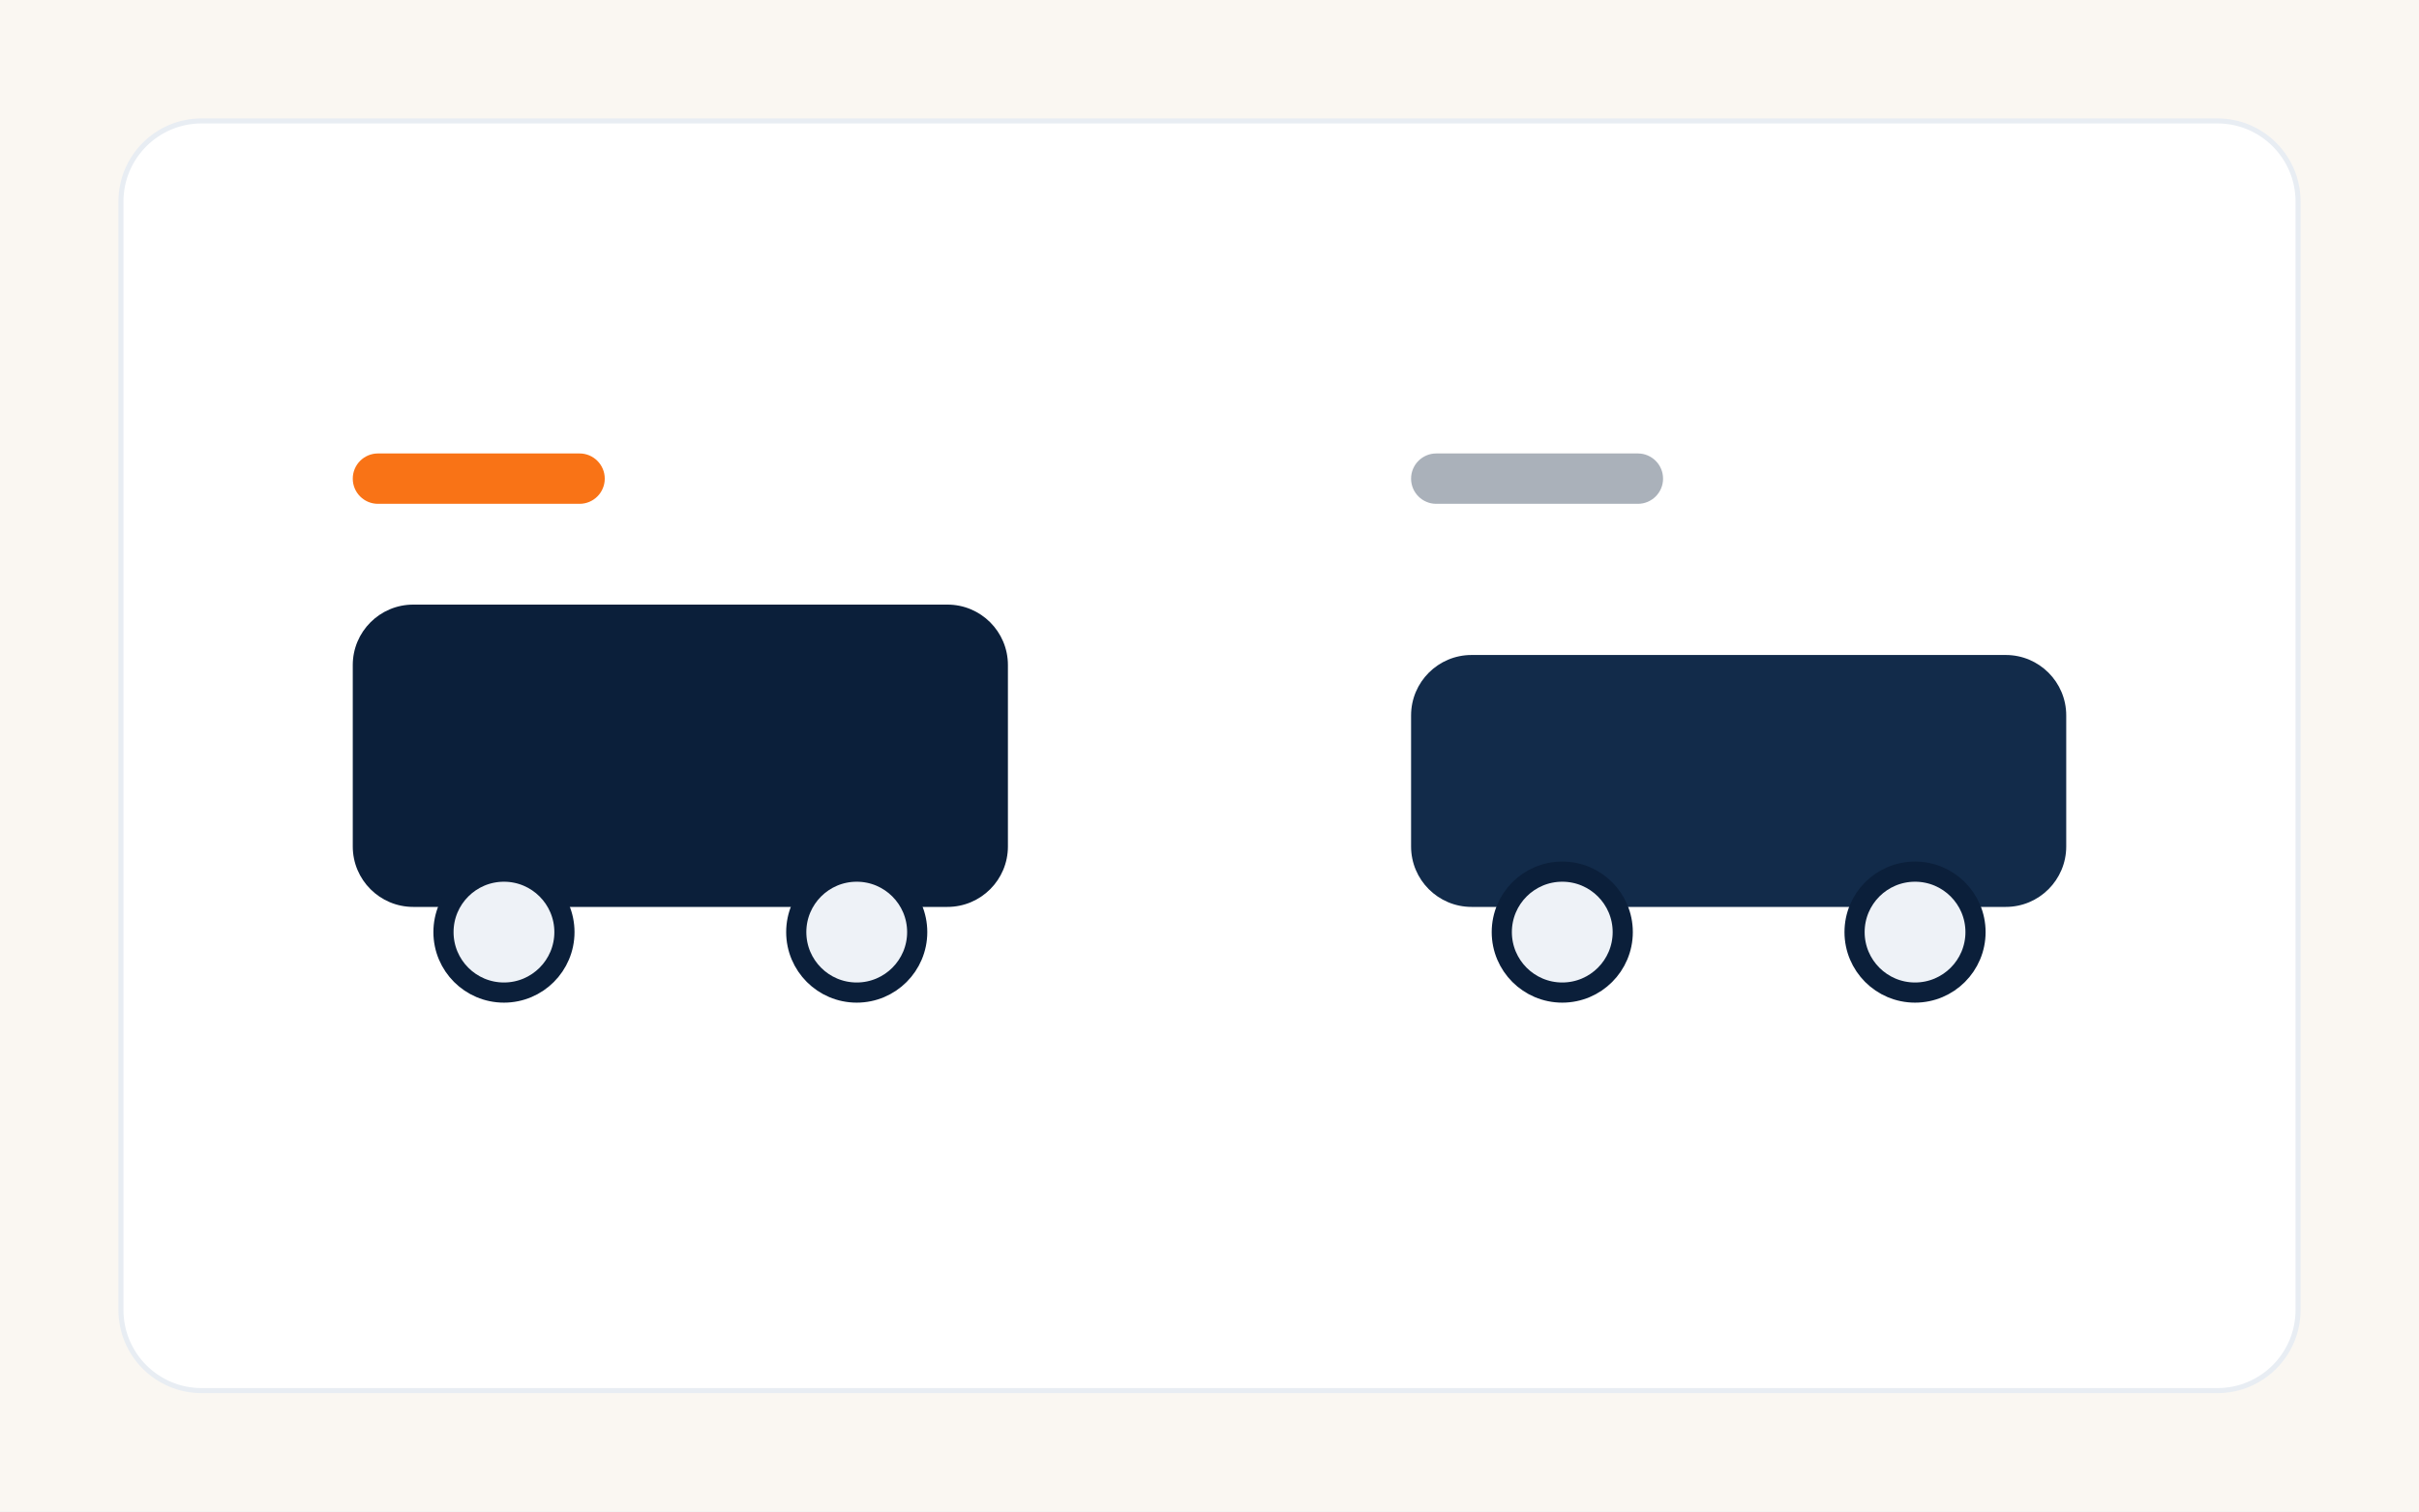
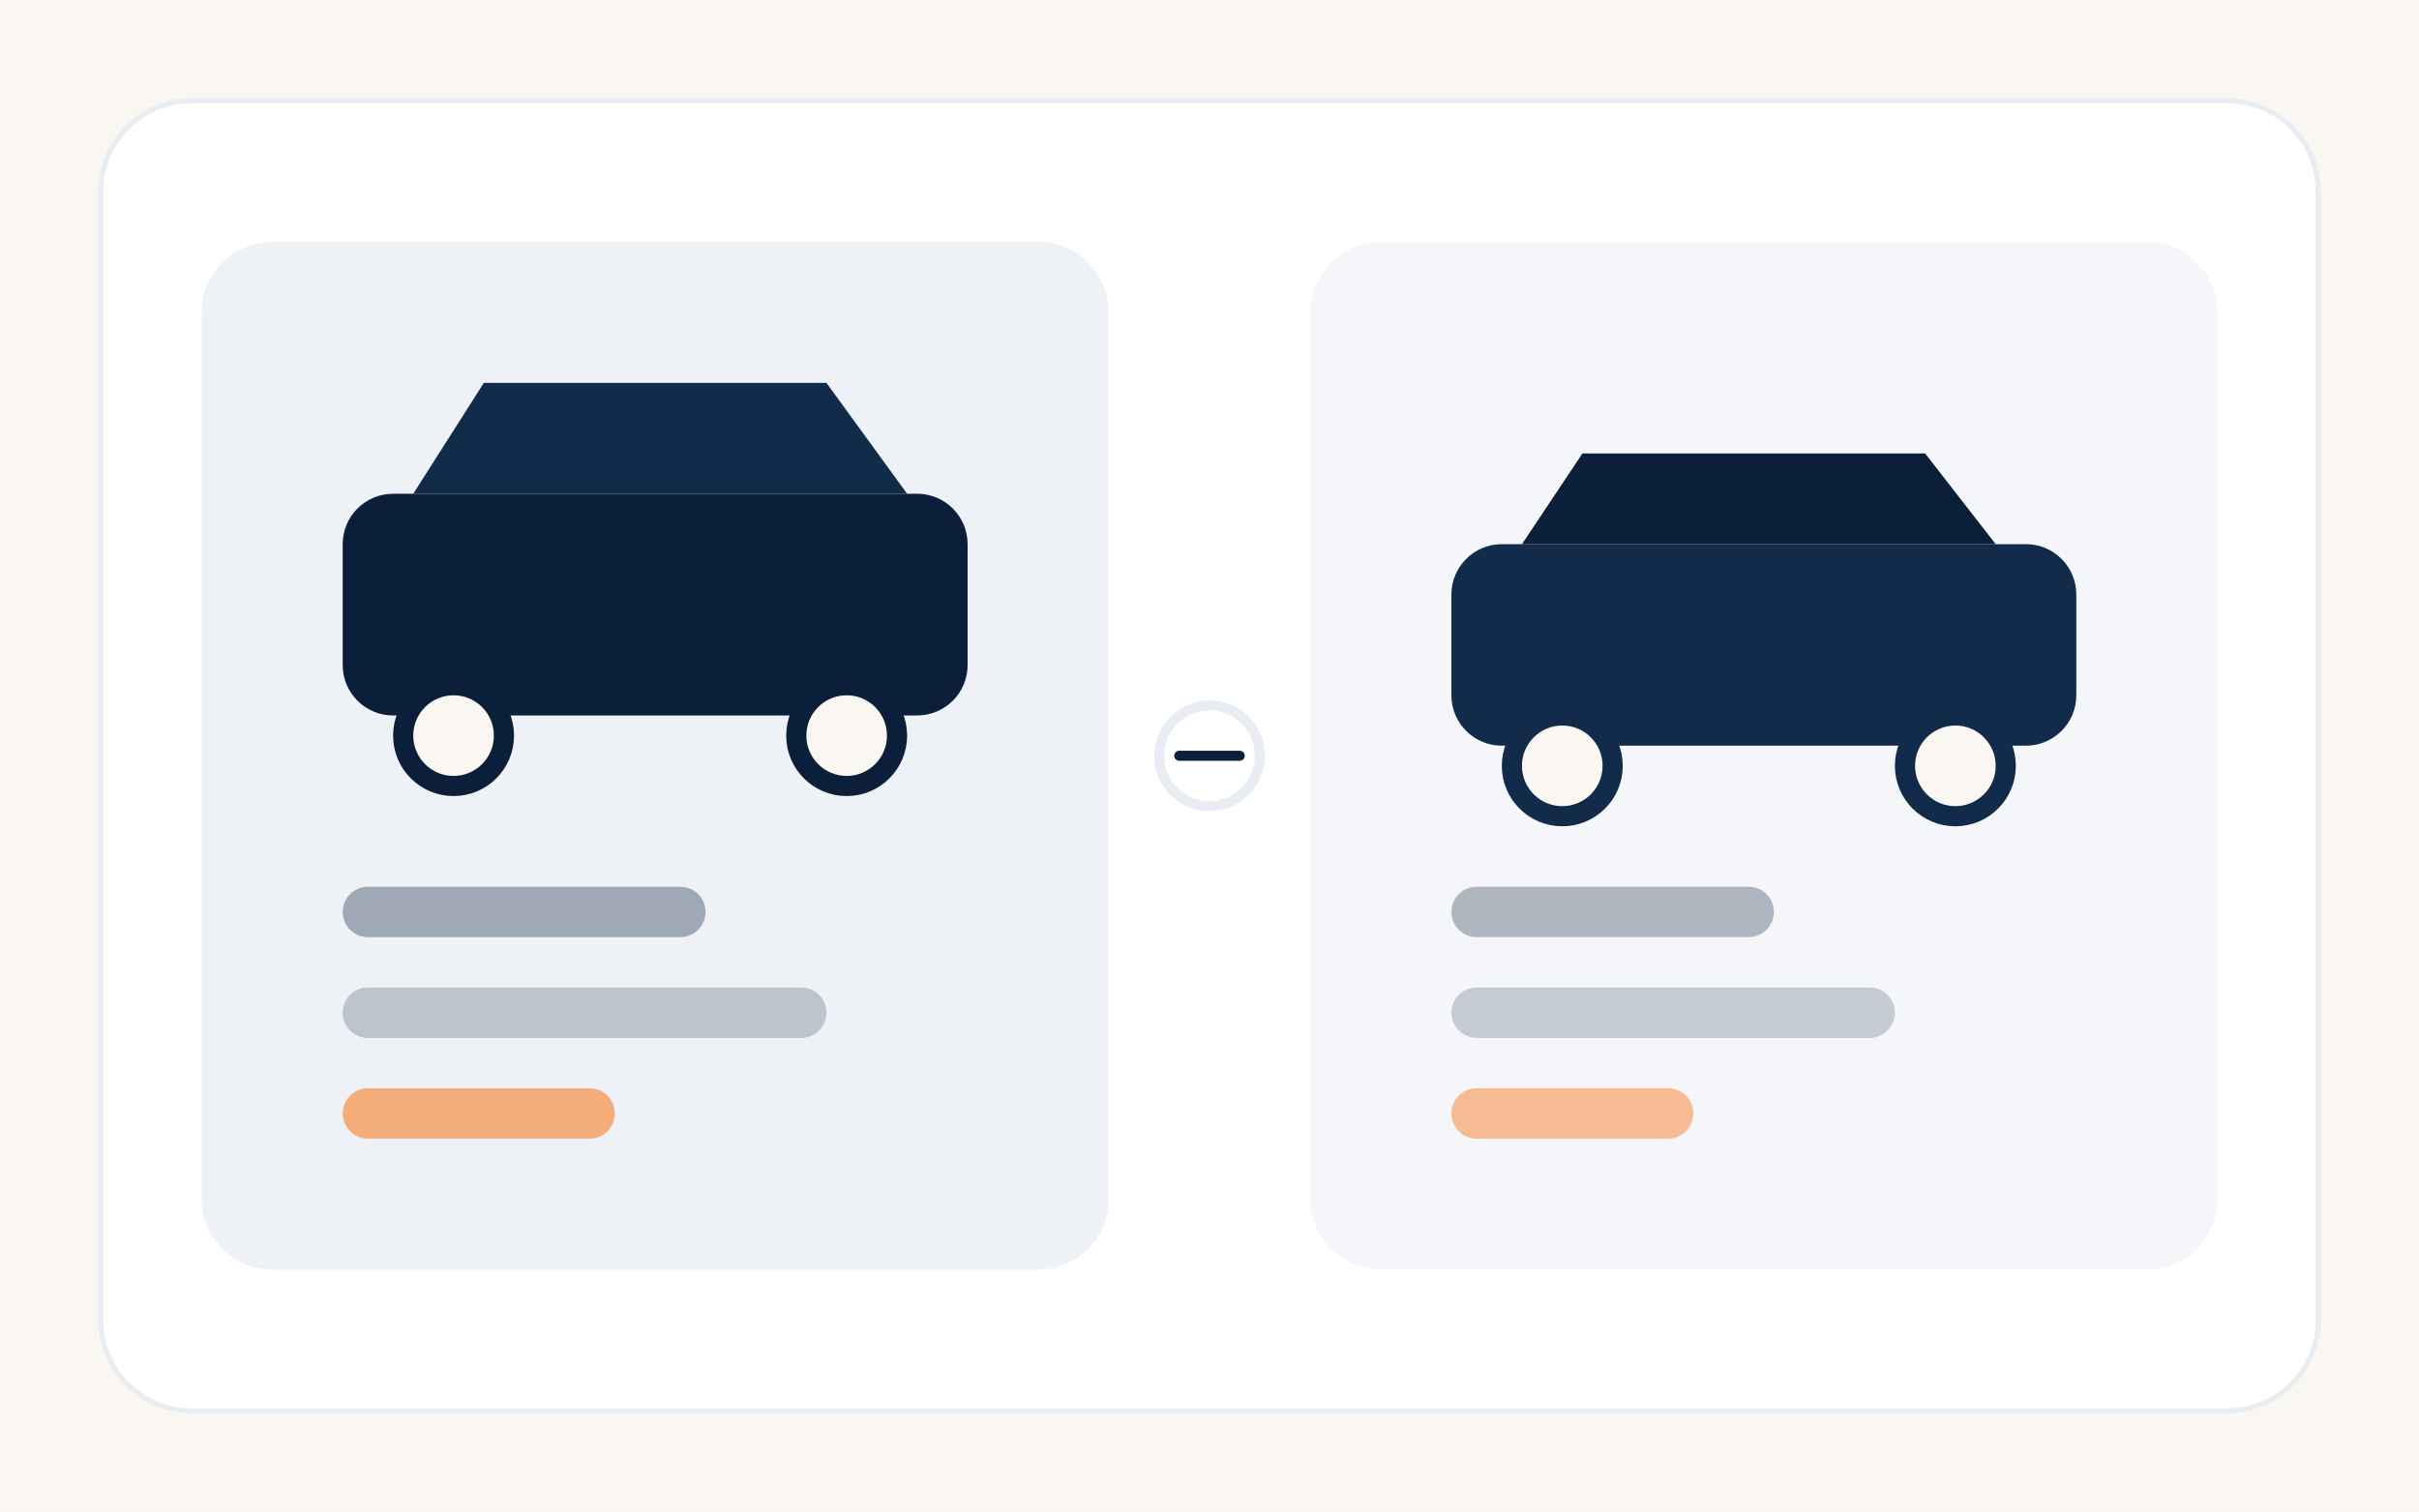
<svg xmlns="http://www.w3.org/2000/svg" viewBox="0 0 480 300" role="img" aria-hidden="true">
  <rect width="480" height="300" fill="#faf7f2" />
-   <rect x="24" y="24" width="432" height="252" rx="16" fill="#ffffff" stroke="#e8edf3" />
-   <rect x="70" y="120" width="130" height="60" rx="12" fill="#0b1f3a" />
-   <circle cx="100" cy="185" r="12" fill="#eef2f7" stroke="#0b1f3a" stroke-width="4" />
-   <circle cx="170" cy="185" r="12" fill="#eef2f7" stroke="#0b1f3a" stroke-width="4" />
-   <rect x="280" y="130" width="130" height="50" rx="12" fill="#122b4a" />
-   <circle cx="310" cy="185" r="12" fill="#eef2f7" stroke="#0b1f3a" stroke-width="4" />
-   <circle cx="380" cy="185" r="12" fill="#eef2f7" stroke="#0b1f3a" stroke-width="4" />
-   <rect x="70" y="90" width="50" height="10" rx="5" fill="#f97316" />
-   <rect x="280" y="90" width="50" height="10" rx="5" fill="#0b1f3a" opacity=".35" />
+   <rect x="20" y="20" width="440" height="260" rx="18" fill="#ffffff" stroke="#e8edf3" />
+   <rect x="40" y="48" width="180" height="204" rx="14" fill="#eef2f7" />
+   <rect x="68" y="98" width="124" height="44" rx="10" fill="#0b1f3a" />
+   <path d="M82 98l14-22h68l16 22" fill="#122b4a" />
+   <circle cx="90" cy="146" r="10" fill="#faf7f2" stroke="#0b1f3a" stroke-width="4" />
+   <circle cx="168" cy="146" r="10" fill="#faf7f2" stroke="#0b1f3a" stroke-width="4" />
+   <rect x="68" y="176" width="72" height="10" rx="5" fill="#0b1f3a" opacity=".35" />
+   <rect x="68" y="196" width="96" height="10" rx="5" fill="#0b1f3a" opacity=".22" />
+   <rect x="68" y="216" width="54" height="10" rx="5" fill="#f97316" opacity=".55" />
+   <rect x="260" y="48" width="180" height="204" rx="14" fill="#f4f6f9" />
+   <rect x="288" y="108" width="124" height="40" rx="10" fill="#122b4a" />
+   <path d="M302 108l12-18h68l14 18" fill="#0b1f3a" />
+   <circle cx="310" cy="152" r="10" fill="#faf7f2" stroke="#122b4a" stroke-width="4" />
+   <circle cx="388" cy="152" r="10" fill="#faf7f2" stroke="#122b4a" stroke-width="4" />
+   <rect x="288" y="176" width="64" height="10" rx="5" fill="#0b1f3a" opacity=".3" />
+   <rect x="288" y="196" width="88" height="10" rx="5" fill="#0b1f3a" opacity=".2" />
+   <rect x="288" y="216" width="48" height="10" rx="5" fill="#f97316" opacity=".45" />
+   <circle cx="240" cy="150" r="10" fill="#ffffff" stroke="#e8edf3" stroke-width="2" />
+   <path d="M234 150h12" stroke="#0b1f3a" stroke-width="2" stroke-linecap="round" />
</svg>
